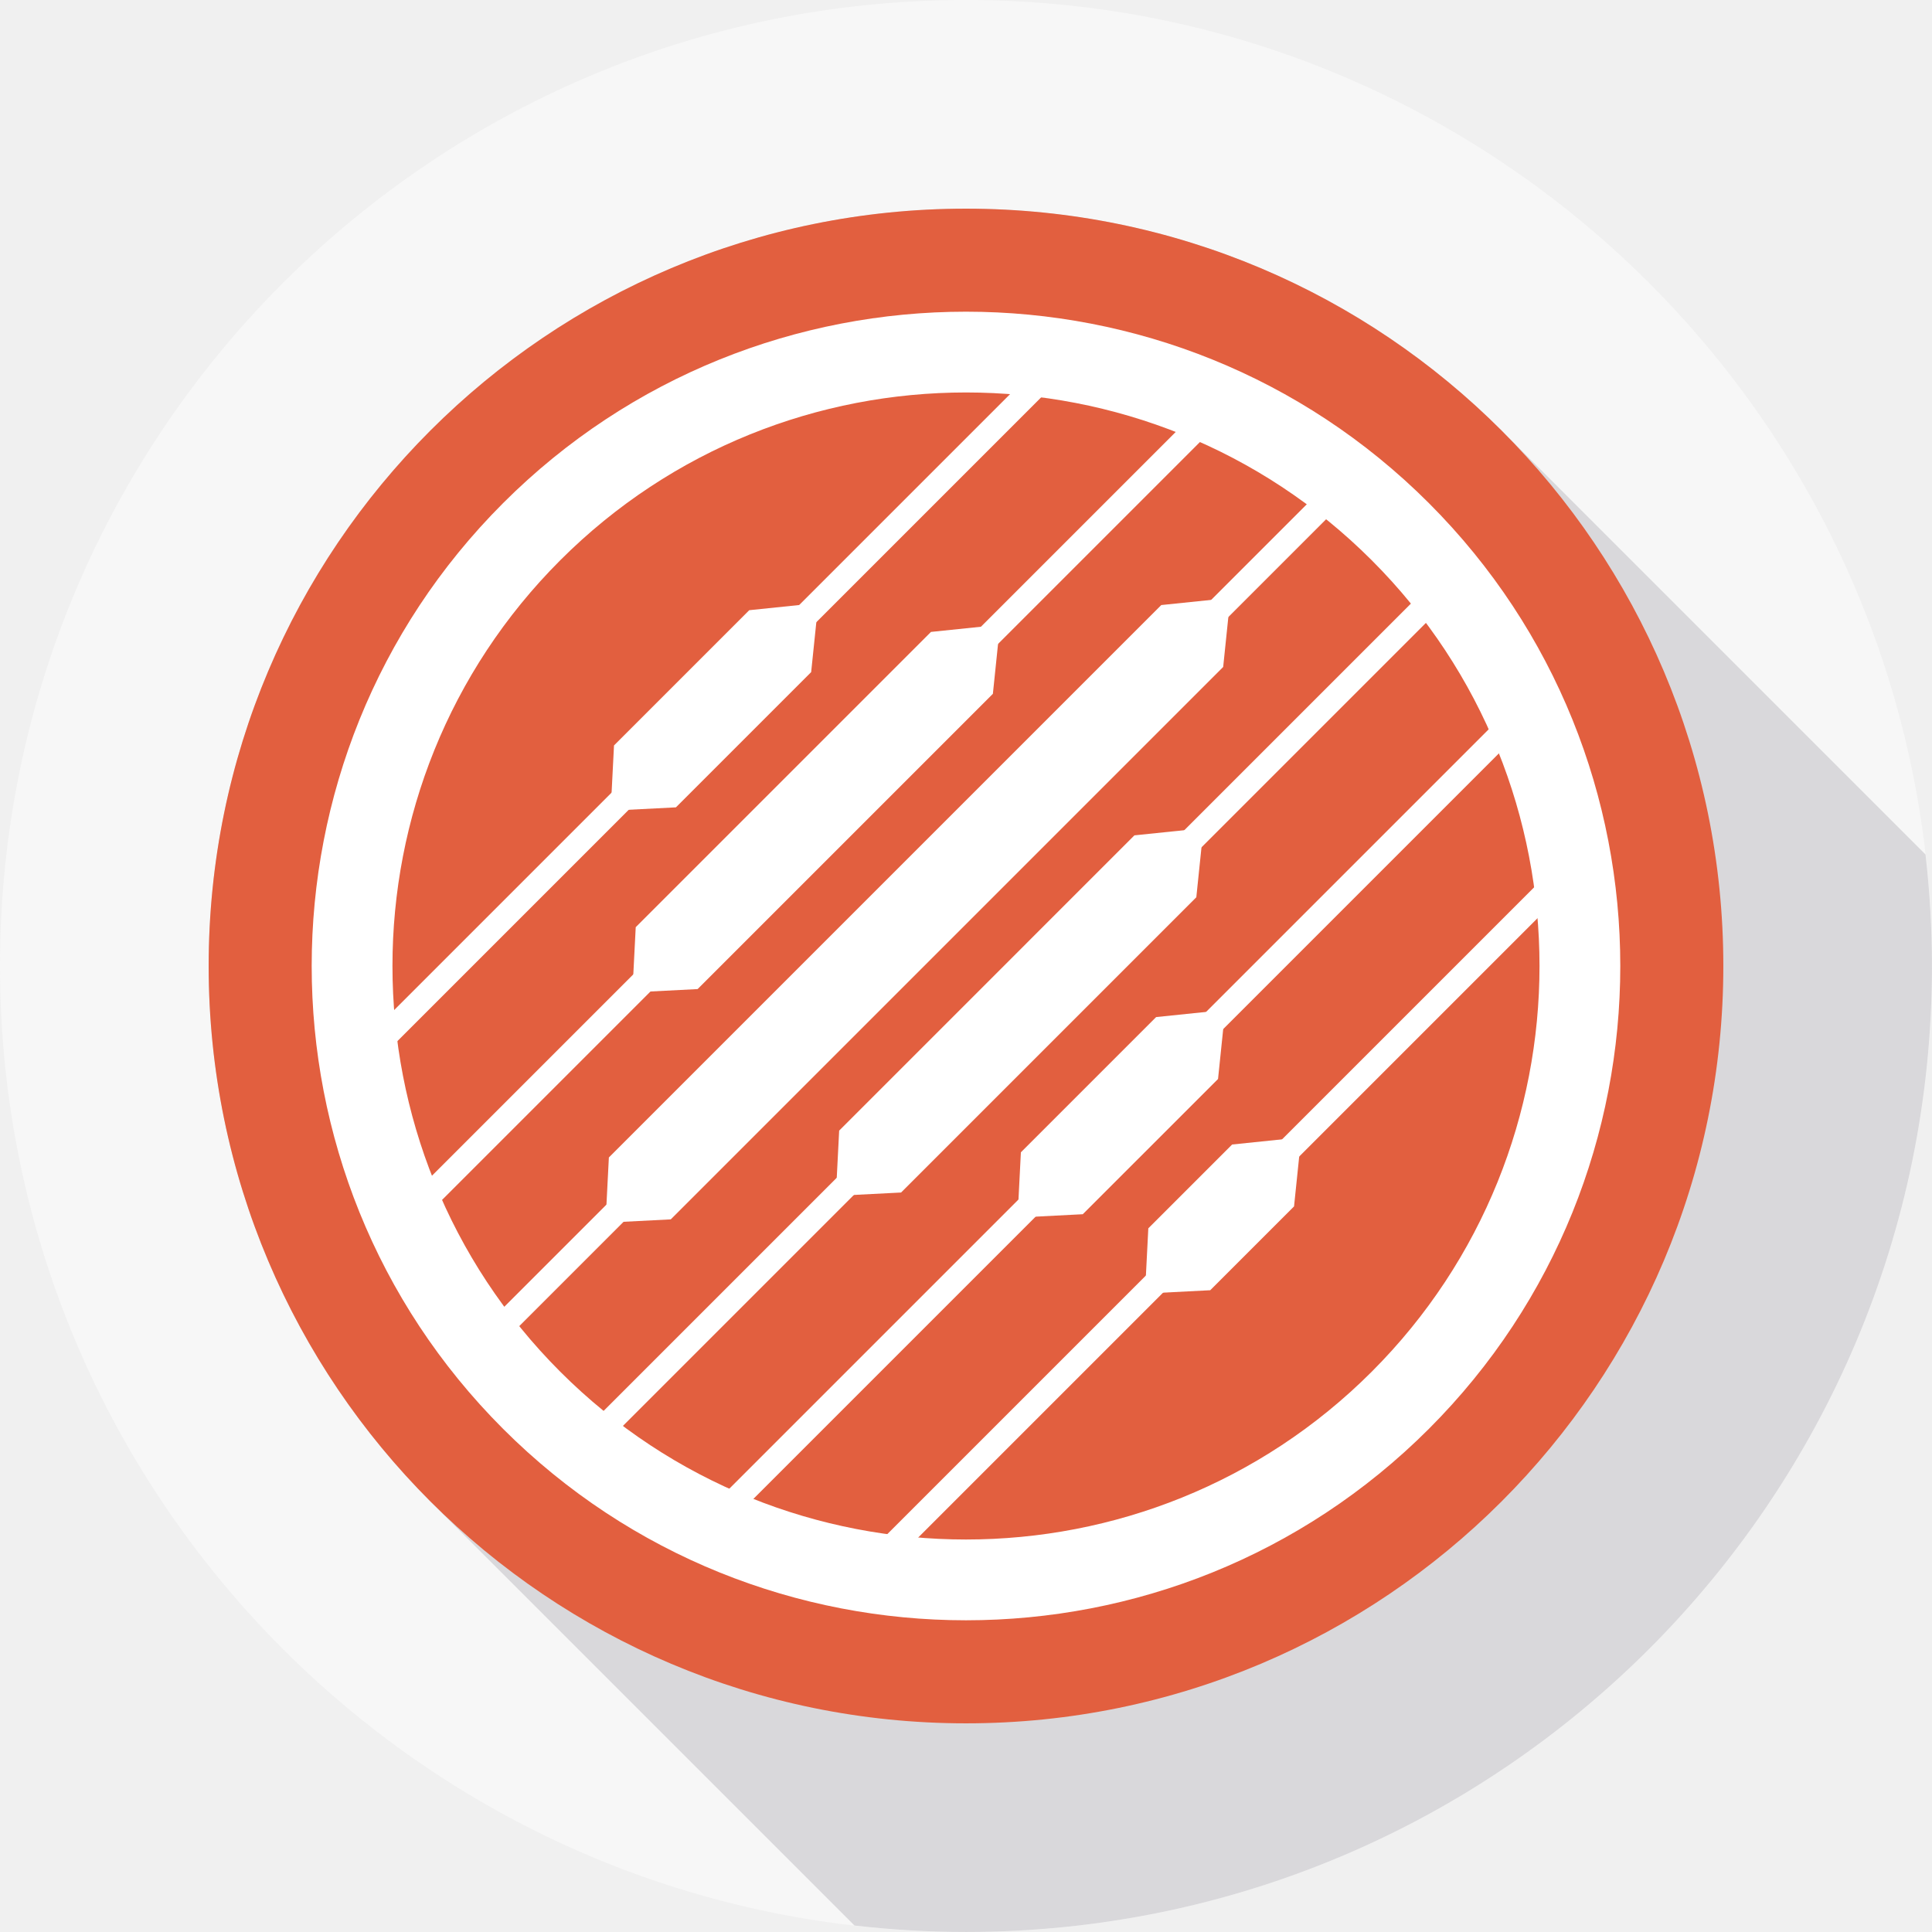
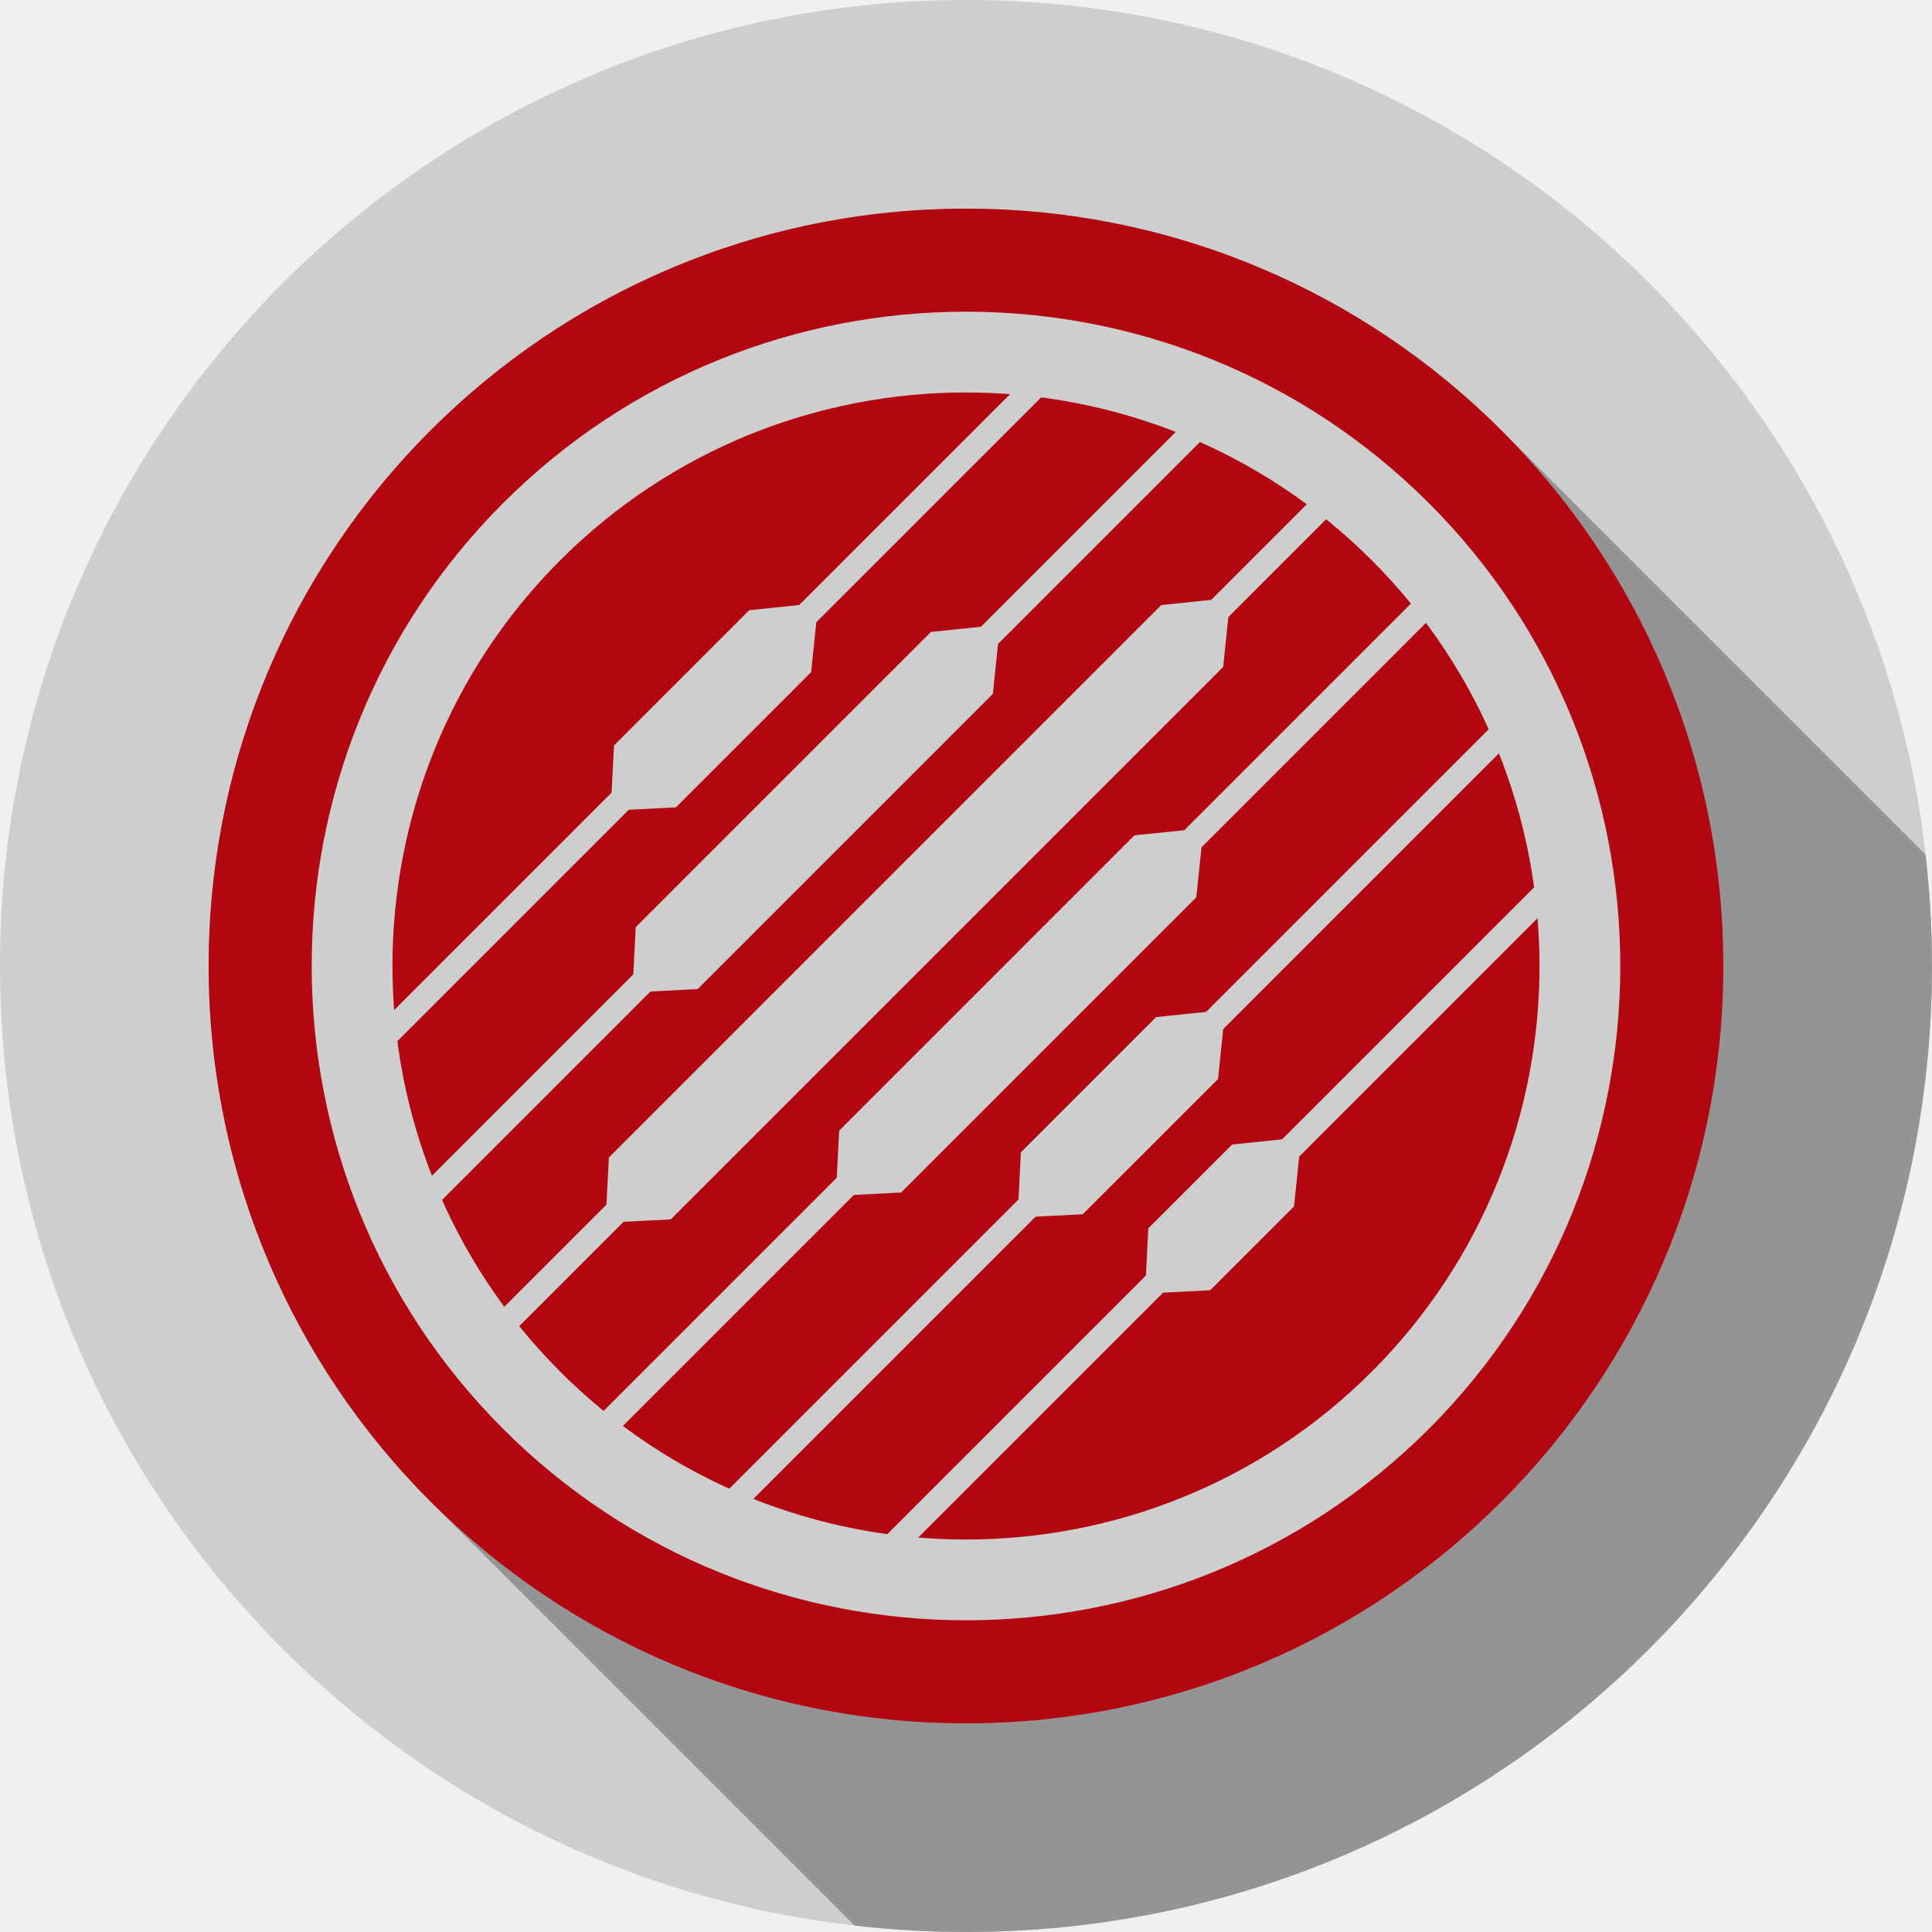
<svg xmlns="http://www.w3.org/2000/svg" version="1.1" id="Capa_1" x="0px" y="0px" viewBox="0 0 512.007 512.007" style="enable-background:new 0 0 512.007 512.007;" xml:space="preserve">
-   <circle style="fill:#F7F7F7;" cx="256.003" cy="256.003" r="256.003" />
-   <path style="fill:#D9D8DB;" d="M397.917,114.083c-78.378-78.378-205.455-78.378-283.835,0s-78.378,205.455,0,283.835  l112.376,112.377c9.694,1.114,19.548,1.707,29.541,1.707c141.385,0,256-114.615,256-256c0-9.993-0.593-19.846-1.707-29.541  L397.917,114.083z" />
-   <circle style="fill:#E25F3F;" cx="256.003" cy="256.003" r="200.705" />
+   <circle style="fill:rgb(206, 206, 206);" cx="256.003" cy="256.003" r="256.003" />
+   <path style="fill:rgb(148, 148, 148);" d="M397.917,114.083c-78.378-78.378-205.455-78.378-283.835,0s-78.378,205.455,0,283.835  l112.376,112.377c9.694,1.114,19.548,1.707,29.541,1.707c141.385,0,256-114.615,256-256c0-9.993-0.593-19.846-1.707-29.541  L397.917,114.083z" />
+   <circle style="fill:#B20710;" cx="256.003" cy="256.003" r="200.705" />
  <g>
-     <rect x="59.81" y="182.475" transform="matrix(-0.7071 0.7071 -0.7071 -0.7071 457.3416 181.9398)" style="fill:#FFFFFF;" width="262.36" height="6.426" />
-     <rect x="65.979" y="210.952" transform="matrix(-0.7071 0.7071 -0.7071 -0.7071 520.912 212.5611)" style="fill:#FFFFFF;" width="300.907" height="6.426" />
-     <rect x="81.153" y="237.9" transform="matrix(-0.7071 0.7071 -0.7071 -0.7071 585.9812 239.5039)" style="fill:#FFFFFF;" width="324.47" height="6.426" />
-     <rect x="108.108" y="264.861" transform="matrix(-0.7071 0.7071 -0.7071 -0.7071 651.0609 266.4688)" style="fill:#FFFFFF;" width="324.47" height="6.426" />
-     <rect x="146.847" y="291.824" transform="matrix(-0.7071 0.7071 -0.7071 -0.7071 716.1476 293.4367)" style="fill:#FFFFFF;" width="300.907" height="6.426" />
-     <rect x="188.196" y="319.915" transform="matrix(-0.7071 0.7071 -0.7071 -0.7071 780.091 323.1326)" style="fill:#FFFFFF;" width="269.852" height="6.426" />
-     <polygon style="fill:#FFFFFF;" points="179.127,213.96 161.837,214.843 162.721,197.553 198.563,161.711 216.862,159.818    214.969,178.118  " />
-     <polygon style="fill:#FFFFFF;" points="286.955,321.787 269.666,322.671 270.549,305.381 306.391,269.54 324.69,267.647    322.797,285.946  " />
-     <polygon style="fill:#FFFFFF;" points="320.727,341.93 303.437,342.813 304.32,325.523 326.532,303.311 344.832,301.418    342.939,319.718  " />
-     <polygon style="fill:#FFFFFF;" points="184.882,262.119 167.593,263.002 168.476,245.712 246.721,167.467 265.021,165.574    263.128,183.873  " />
-     <polygon style="fill:#FFFFFF;" points="238.796,316.033 221.507,316.916 222.39,299.626 300.635,221.38 318.935,219.487    317.042,237.786  " />
-     <polygon style="fill:#FFFFFF;" points="177.764,323.151 160.475,324.034 161.358,306.744 307.753,160.348 326.053,158.456    324.16,176.754  " />
-     <path style="fill:#FFFFFF;" d="M378.67,378.67c-67.64,67.64-177.7,67.64-245.339,0s-67.64-177.699,0-245.339s177.7-67.64,245.339,0   S446.31,311.029,378.67,378.67z M148.475,148.475c-59.29,59.29-59.29,155.761,0,215.05s155.761,59.289,215.05,0   s59.29-155.761,0-215.05S207.764,89.186,148.475,148.475z" />
+     <rect x="59.81" y="182.475" transform="matrix(-0.7071 0.7071 -0.7071 -0.7071 457.3416 181.9398)" style="fill:rgb(206, 206, 206);" width="262.36" height="6.426" />
+     <rect x="65.979" y="210.952" transform="matrix(-0.7071 0.7071 -0.7071 -0.7071 520.912 212.5611)" style="fill:rgb(206, 206, 206);" width="300.907" height="6.426" />
+     <rect x="81.153" y="237.9" transform="matrix(-0.7071 0.7071 -0.7071 -0.7071 585.9812 239.5039)" style="fill:rgb(206, 206, 206);" width="324.47" height="6.426" />
+     <rect x="108.108" y="264.861" transform="matrix(-0.7071 0.7071 -0.7071 -0.7071 651.0609 266.4688)" style="fill:rgb(206, 206, 206);" width="324.47" height="6.426" />
+     <rect x="146.847" y="291.824" transform="matrix(-0.7071 0.7071 -0.7071 -0.7071 716.1476 293.4367)" style="fill:rgb(206, 206, 206);" width="300.907" height="6.426" />
+     <rect x="188.196" y="319.915" transform="matrix(-0.7071 0.7071 -0.7071 -0.7071 780.091 323.1326)" style="fill:rgb(206, 206, 206);" width="269.852" height="6.426" />
+     <polygon style="fill:rgb(206, 206, 206);" points="179.127,213.96 161.837,214.843 162.721,197.553 198.563,161.711 216.862,159.818    214.969,178.118  " />
+     <polygon style="fill:rgb(206, 206, 206);" points="286.955,321.787 269.666,322.671 270.549,305.381 306.391,269.54 324.69,267.647    322.797,285.946  " />
+     <polygon style="fill:rgb(206, 206, 206);" points="320.727,341.93 303.437,342.813 304.32,325.523 326.532,303.311 344.832,301.418    342.939,319.718  " />
+     <polygon style="fill:rgb(206, 206, 206);" points="184.882,262.119 167.593,263.002 168.476,245.712 246.721,167.467 265.021,165.574    263.128,183.873  " />
+     <polygon style="fill:rgb(206, 206, 206);" points="238.796,316.033 221.507,316.916 222.39,299.626 300.635,221.38 318.935,219.487    317.042,237.786  " />
+     <polygon style="fill:rgb(206, 206, 206);" points="177.764,323.151 160.475,324.034 161.358,306.744 307.753,160.348 326.053,158.456    324.16,176.754  " />
+     <path style="fill:rgb(206, 206, 206);" d="M378.67,378.67c-67.64,67.64-177.7,67.64-245.339,0s-67.64-177.699,0-245.339s177.7-67.64,245.339,0   S446.31,311.029,378.67,378.67z M148.475,148.475c-59.29,59.29-59.29,155.761,0,215.05s155.761,59.289,215.05,0   s59.29-155.761,0-215.05S207.764,89.186,148.475,148.475z" />
  </g>
  <g>
</g>
  <g>
</g>
  <g>
</g>
  <g>
</g>
  <g>
</g>
  <g>
</g>
  <g>
</g>
  <g>
</g>
  <g>
</g>
  <g>
</g>
  <g>
</g>
  <g>
</g>
  <g>
</g>
  <g>
</g>
  <g>
</g>
</svg>
